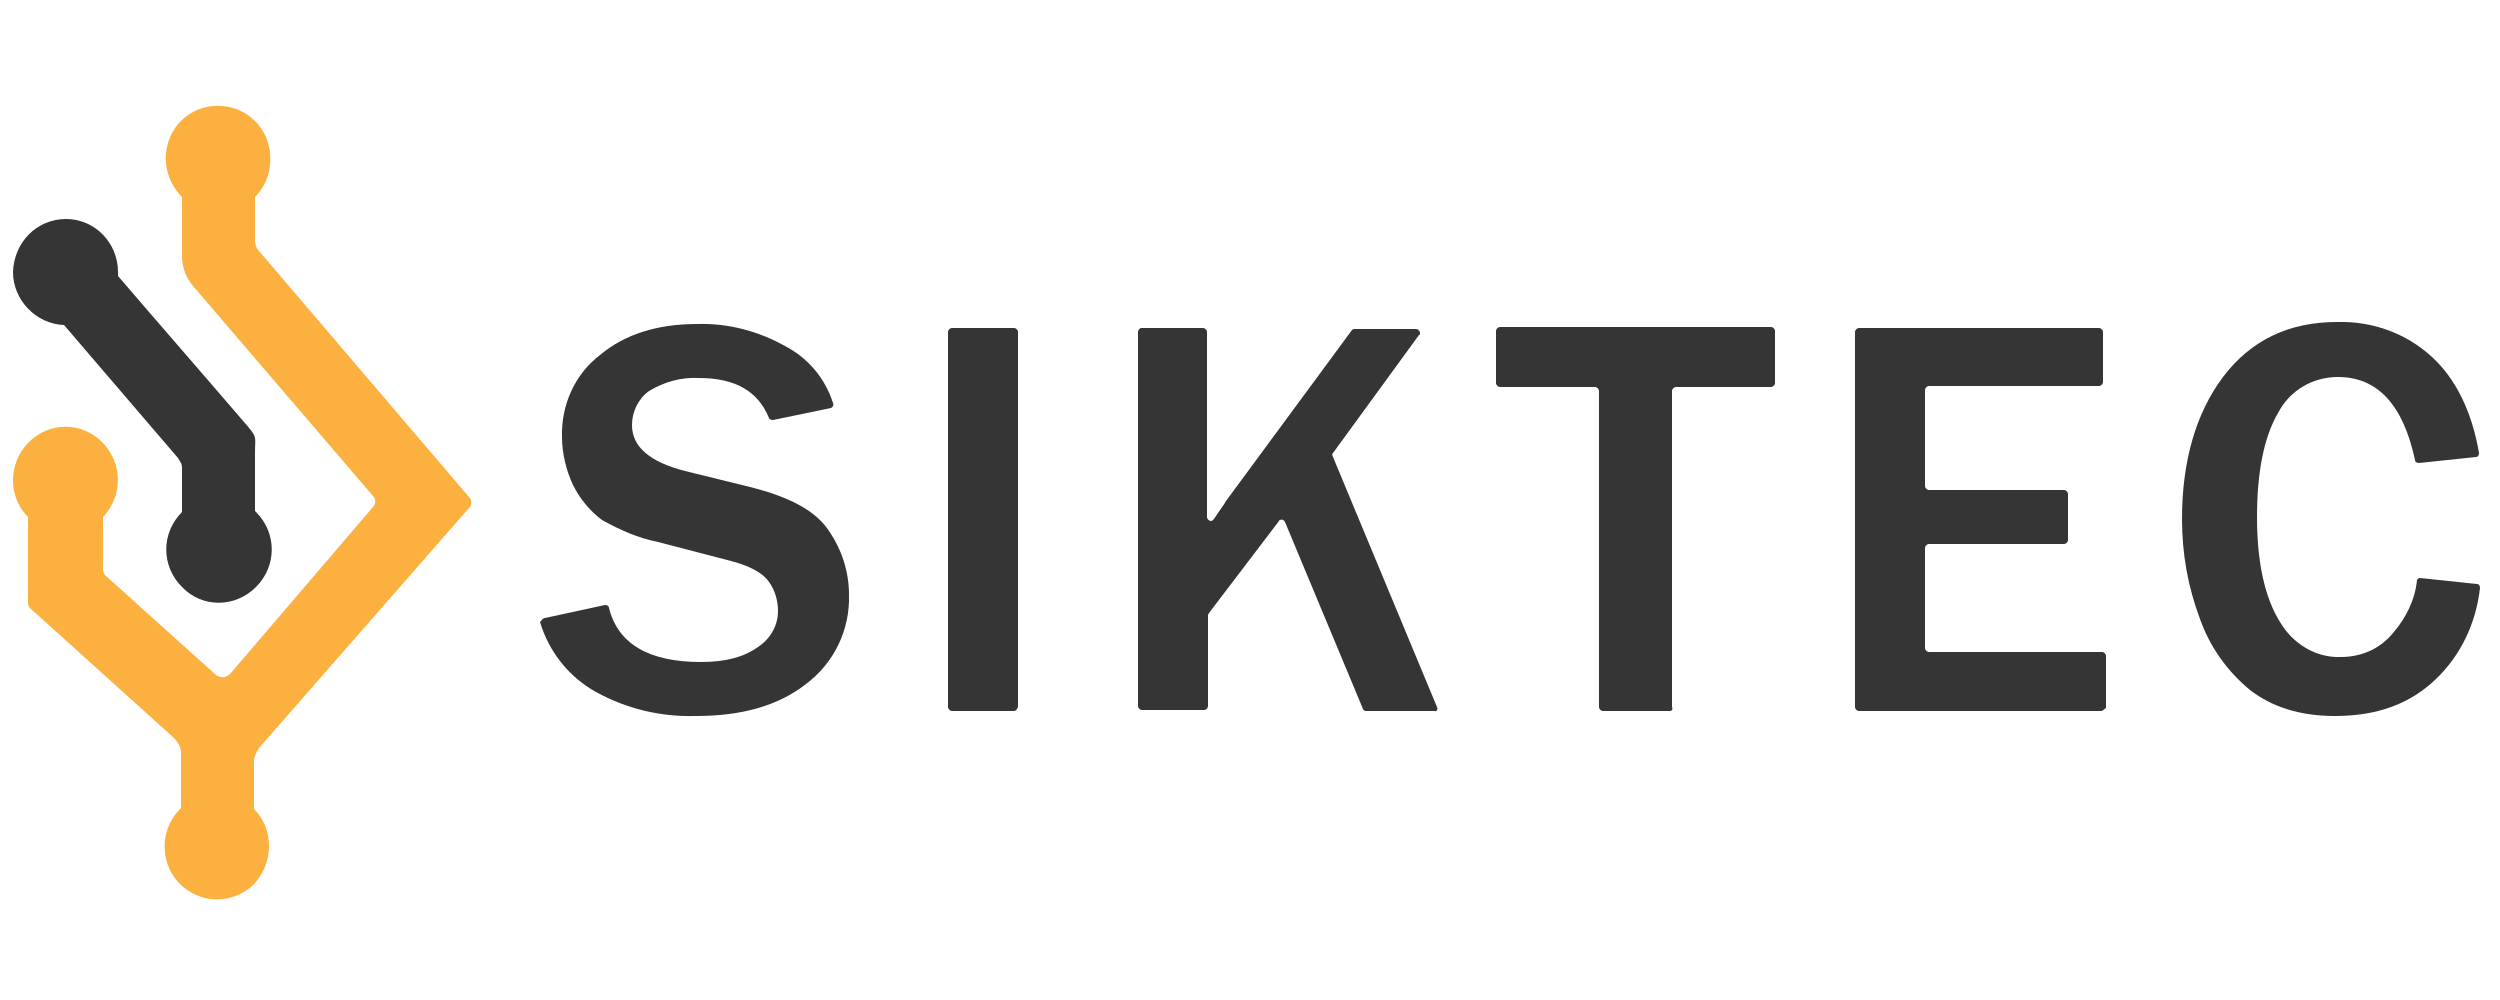
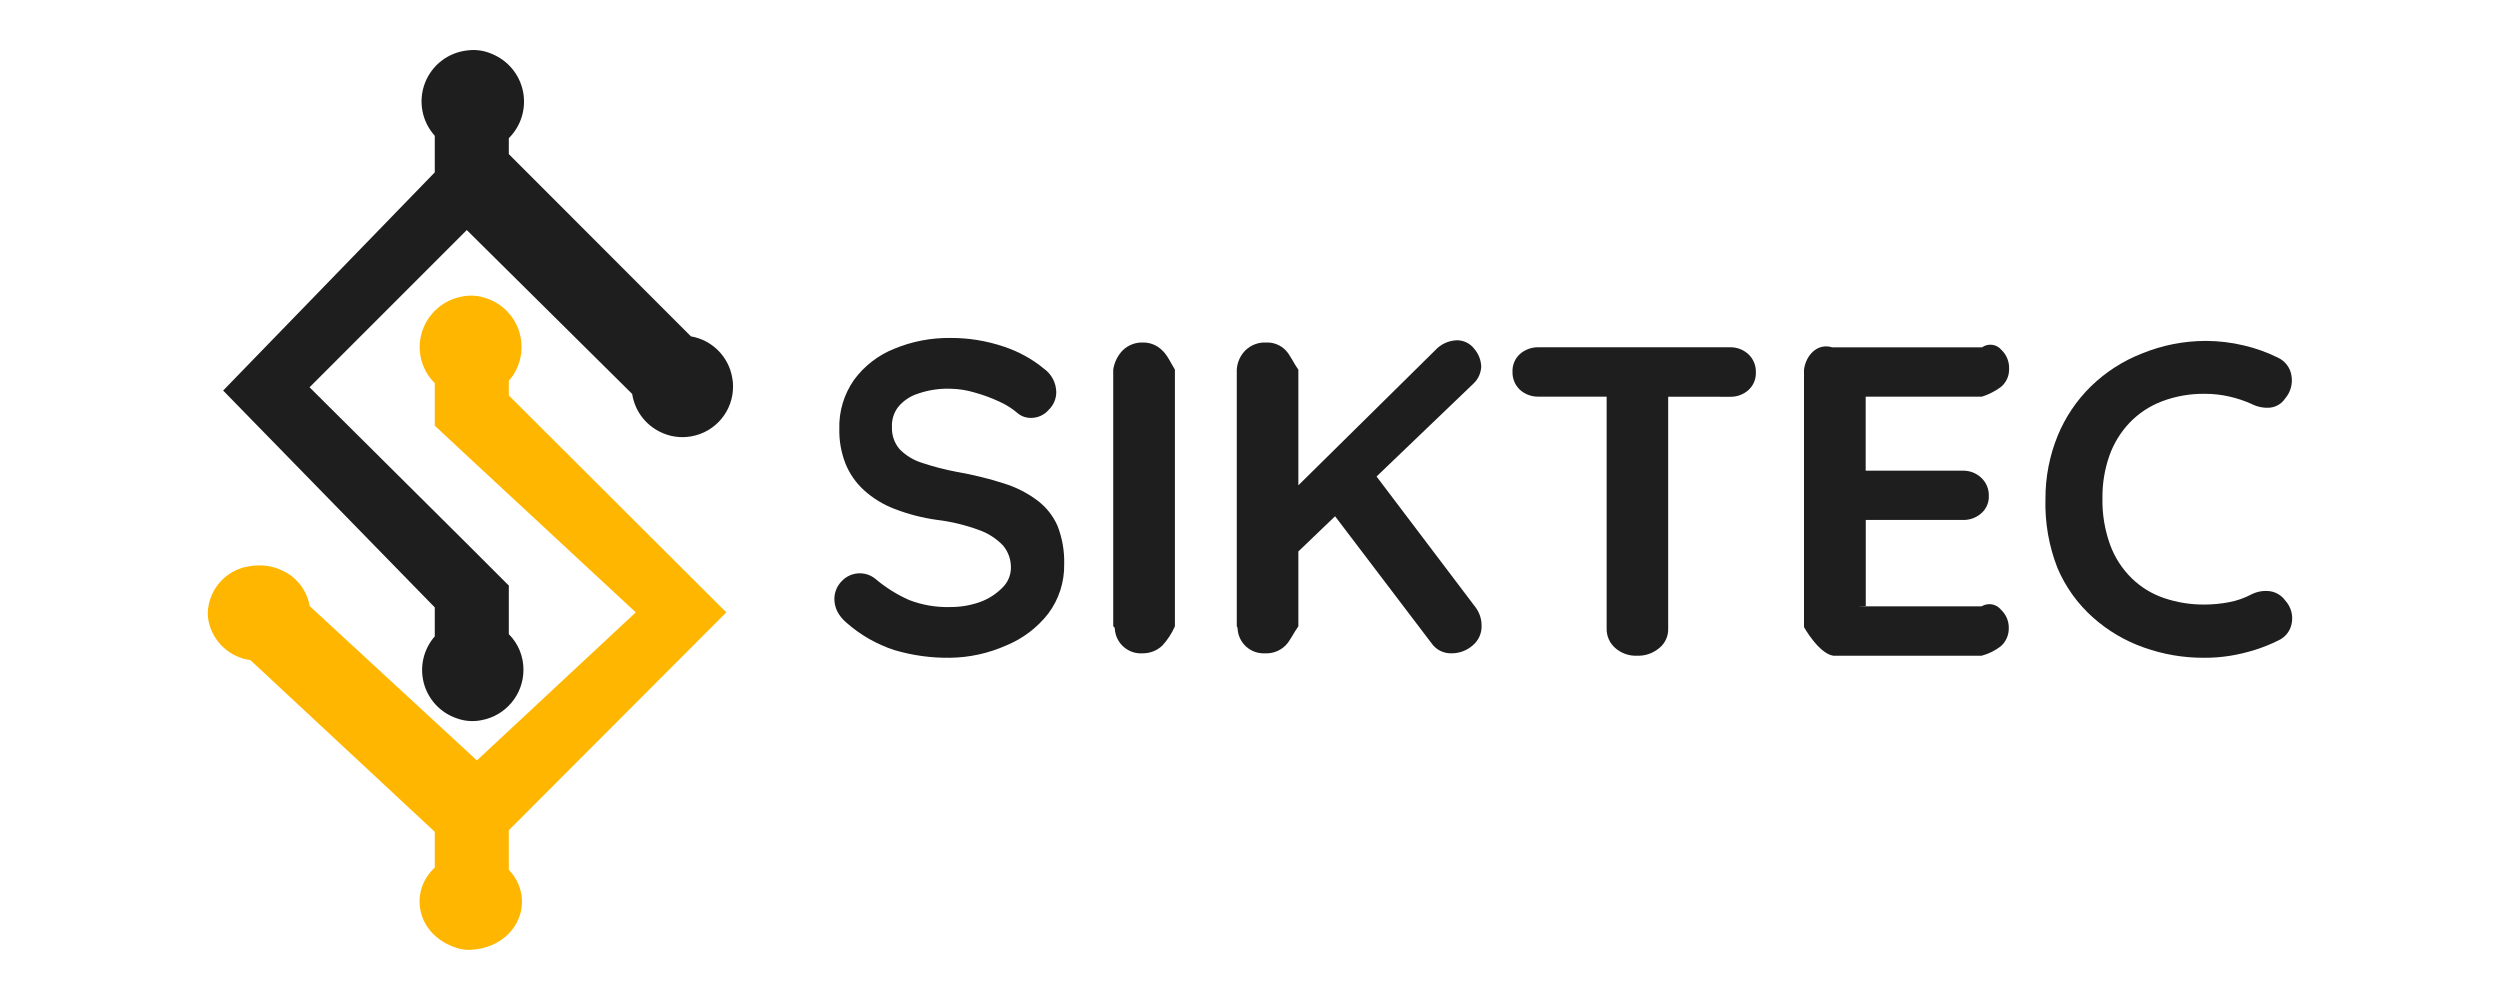
- <svg xmlns="http://www.w3.org/2000/svg" version="1.1" id="Layer_1" x="0px" y="0px" viewBox="0 0 250 100" style="enable-background:new 0 0 250 100;" xml:space="preserve">
-   <style type="text/css">
- 	.st0{fill:#FBB040;}
- 	.st1{fill:#353535;}
- </style>
-   <path class="st0" d="M25.9,74.8l21-24c0.3-0.3,0.3-0.8,0-1.1l-21-24.6c-0.3-0.3-0.4-0.7-0.4-1.1l0-4.3c1.3-1.3,1.8-3.2,1.4-5  c-0.4-2-2-3.6-4-4c-2.8-0.6-5.6,1.1-6.2,4c-0.4,1.8,0.2,3.7,1.5,5v5.9c0,1.1,0.4,2.2,1.1,3l18,21c0.3,0.3,0.3,0.8,0,1.1L23,67.4  c-0.4,0.4-1,0.4-1.4,0.1l-11-9.9c-0.2-0.2-0.3-0.4-0.3-0.7v-5.2c2-2.1,2-5.4-0.1-7.5c-2.1-2.1-5.4-2-7.4,0.1c-2,2.1-2,5.4,0,7.4v8.6  c0,0.2,0.1,0.5,0.3,0.6l14.3,12.9c0.4,0.4,0.7,0.9,0.7,1.5v5.5c-2.1,2-2.2,5.4-0.2,7.5c2,2.1,5.3,2.2,7.4,0.2c1-1,1.6-2.4,1.6-3.9  c0-1.4-0.5-2.7-1.5-3.7v-5C25.5,75.5,25.7,75.1,25.9,74.8z" />
-   <path class="st1" d="M6.4,32.5l11.4,13.3c0.1,0.2,0.2,0.3,0.3,0.5c0.1,0.2,0.1,0.4,0.1,0.6l0,4.3c-2.1,2.1-2.1,5.4,0,7.5  c2,2.1,5.3,2.1,7.4,0s2.1-5.4,0-7.5c0,0-0.1-0.1-0.1-0.1v-5.9c0-1.6,0.3-1.4-1.1-3c-4.2-4.9-8.4-9.7-12.6-14.6c0-0.1,0-0.2,0-0.4  c0-2.9-2.3-5.3-5.2-5.3c-2.9,0-5.2,2.3-5.3,5.3C1.3,30,3.6,32.4,6.4,32.5z" />
-   <path class="st1" d="M54.5,61.8l6-1.3c0.2,0,0.4,0.1,0.4,0.3c0.9,3.6,4,5.4,9.2,5.4c2.5,0,4.3-0.5,5.7-1.5c1.2-0.8,2-2.1,2-3.6  c0-1-0.3-2.1-0.9-2.9c-0.6-0.9-1.9-1.6-3.8-2.1l-7.3-1.9c-2-0.4-3.8-1.2-5.6-2.2c-1.2-0.9-2.2-2.1-2.9-3.5c-0.7-1.5-1.1-3.2-1.1-4.8  c-0.1-3.2,1.3-6.3,3.8-8.2c2.5-2.1,5.8-3.1,9.7-3.1c3.1-0.1,6.1,0.7,8.8,2.2c2.3,1.2,4,3.2,4.8,5.7c0.1,0.2,0,0.4-0.2,0.5  c0,0,0,0,0,0L77.3,42c-0.2,0-0.4-0.1-0.4-0.2c-1.1-2.7-3.4-4-7-4c-1.8-0.1-3.5,0.4-5,1.3c-1.1,0.8-1.7,2.1-1.7,3.4  c0,2.2,1.8,3.7,5.3,4.6l6.5,1.6c4,1,6.6,2.4,7.9,4.4c1.3,1.9,2,4.1,2,6.4c0.1,3.5-1.5,6.8-4.3,8.9c-2.8,2.2-6.5,3.2-11,3.2  c-3.5,0.1-6.9-0.7-10-2.4c-2.7-1.5-4.7-4-5.6-7C54.2,62,54.3,61.8,54.5,61.8C54.5,61.8,54.5,61.8,54.5,61.8z" />
-   <path class="st1" d="M101.4,71.1h-6.2c-0.2,0-0.4-0.2-0.4-0.4c0,0,0,0,0,0V33.2c0-0.2,0.2-0.4,0.4-0.4l0,0h6.2  c0.2,0,0.4,0.2,0.4,0.4l0,0v37.5C101.7,70.9,101.6,71.1,101.4,71.1L101.4,71.1z" />
-   <path class="st1" d="M143.5,71.1h-6.9c-0.1,0-0.3-0.1-0.3-0.2l-7.8-18.7c-0.1-0.2-0.3-0.3-0.5-0.2c-0.1,0-0.1,0.1-0.1,0.1l-7,9.2  c0,0.1-0.1,0.1-0.1,0.2v9.1c0,0.2-0.2,0.4-0.4,0.4l0,0h-6.2c-0.2,0-0.4-0.2-0.4-0.4c0,0,0,0,0,0V33.2c0-0.2,0.2-0.4,0.3-0.4  c0,0,0,0,0,0h6.2c0.2,0,0.4,0.2,0.4,0.4l0,0v18.5c0,0.2,0.2,0.4,0.4,0.4c0.1,0,0.2-0.1,0.3-0.2c0.5-0.8,1-1.4,1.2-1.8l12.6-17.1  c0.1-0.1,0.2-0.1,0.3-0.1h6.1c0.2,0,0.4,0.2,0.4,0.4c0,0.1,0,0.2-0.1,0.2l-8.6,11.8c-0.1,0.1-0.1,0.2,0,0.4l10.4,25  c0.1,0.2,0,0.4-0.2,0.5C143.6,71.1,143.6,71.1,143.5,71.1z" />
-   <path class="st1" d="M167,71.1h-6.7c-0.2,0-0.4-0.2-0.4-0.4c0,0,0,0,0,0V39.1c0-0.2-0.2-0.4-0.4-0.4c0,0,0,0,0,0h-9.5  c-0.2,0-0.4-0.2-0.4-0.4l0,0v-5.2c0-0.2,0.2-0.4,0.4-0.4l0,0h27.1c0.2,0,0.4,0.2,0.4,0.4l0,0v5.2c0,0.2-0.2,0.4-0.4,0.4l0,0h-9.5  c-0.2,0-0.4,0.2-0.4,0.4c0,0,0,0,0,0v31.6C167.3,70.9,167.2,71.1,167,71.1L167,71.1z" />
-   <path class="st1" d="M210.1,71.1h-24.2c-0.2,0-0.4-0.2-0.4-0.4c0,0,0,0,0,0V33.2c0-0.2,0.2-0.4,0.4-0.4l0,0h24  c0.2,0,0.4,0.2,0.4,0.4c0,0,0,0,0,0v5c0,0.2-0.2,0.4-0.4,0.4l0,0h-17c-0.2,0-0.4,0.2-0.4,0.4l0,0v9.6c0,0.2,0.2,0.4,0.4,0.4l0,0  h13.5c0.2,0,0.4,0.2,0.4,0.4l0,0V54c0,0.2-0.2,0.4-0.4,0.4l0,0h-13.5c-0.2,0-0.4,0.2-0.4,0.4c0,0,0,0,0,0v10c0,0.2,0.2,0.4,0.4,0.4  l0,0h17.3c0.2,0,0.4,0.2,0.4,0.4c0,0,0,0,0,0v5.2C210.4,70.9,210.3,71.1,210.1,71.1z" />
-   <path class="st1" d="M242,57.8l5.7,0.6c0.2,0,0.3,0.2,0.3,0.4c-0.4,3.5-1.9,6.7-4.4,9.1c-2.6,2.5-5.9,3.7-10.1,3.7  c-3.5,0-6.3-0.9-8.5-2.6c-2.3-1.9-4-4.3-5-7.1c-1.2-3.2-1.8-6.5-1.8-10c0-5.8,1.4-10.6,4.1-14.2c2.8-3.7,6.6-5.5,11.4-5.5  c3.5-0.1,6.9,1.1,9.5,3.5c2.4,2.2,4,5.5,4.7,9.6c0,0.2-0.1,0.4-0.3,0.4l-5.7,0.6c-0.2,0-0.4-0.1-0.4-0.3c-1.2-5.6-3.8-8.3-7.7-8.3  c-2.5,0-4.8,1.3-6,3.6c-1.4,2.4-2.1,5.9-2.1,10.4c0,4.6,0.8,8.1,2.3,10.5c1.3,2.2,3.6,3.6,6.1,3.5c2,0,3.9-0.8,5.2-2.4  c1.3-1.5,2.2-3.3,2.4-5.3C241.7,58,241.8,57.8,242,57.8z" />
+ <svg xmlns="http://www.w3.org/2000/svg" id="Layer_1" data-name="Layer 1" viewBox="0 0 550 220">
+   <defs>
+     <style>.cls-1{fill:#1e1e1e;}.cls-2{fill:#ffb600;}</style>
+   </defs>
+   <path class="cls-1" d="M209,144.71a41,41,0,0,1-12.3-1.71,30,30,0,0,1-10.47-6,8.27,8.27,0,0,1-2-2.44,6.38,6.38,0,0,1-.67-2.71,5.61,5.61,0,0,1,1.62-4,5.44,5.44,0,0,1,7.36-.54A30.91,30.91,0,0,0,200,132a23.25,23.25,0,0,0,9,1.55,19.36,19.36,0,0,0,6.65-1.12,13.3,13.3,0,0,0,4.88-3.14A6.15,6.15,0,0,0,222.4,125a7.46,7.46,0,0,0-1.74-5,13.6,13.6,0,0,0-5.43-3.45,41,41,0,0,0-9.2-2.19,41.85,41.85,0,0,1-9.28-2.42,21.2,21.2,0,0,1-6.68-4.1,16,16,0,0,1-4.07-5.86,19.78,19.78,0,0,1-1.35-7.57,17.91,17.91,0,0,1,3.25-10.86,20.32,20.32,0,0,1,8.85-6.83,31.21,31.21,0,0,1,12.32-2.37,36.07,36.07,0,0,1,11.75,1.9,27.44,27.44,0,0,1,8.85,4.86,6.46,6.46,0,0,1,2.71,5.16,5.4,5.4,0,0,1-1.68,3.91,5.09,5.09,0,0,1-3.91,1.76,4.41,4.41,0,0,1-2.71-.87,16.83,16.83,0,0,0-4.21-2.71,34.78,34.78,0,0,0-5.43-2,19.52,19.52,0,0,0-5.42-.84,19.88,19.88,0,0,0-7.09,1.09,9.29,9.29,0,0,0-4.34,2.93A6.72,6.72,0,0,0,196.23,94a7.05,7.05,0,0,0,1.69,4.83,11.73,11.73,0,0,0,4.94,3,57,57,0,0,0,7.73,2,77.63,77.63,0,0,1,10.29,2.53,24.21,24.21,0,0,1,7.38,3.77,14.08,14.08,0,0,1,4.39,5.54,21.63,21.63,0,0,1,1.47,8.46,17.61,17.61,0,0,1-3.5,10.86,22.61,22.61,0,0,1-9.23,7A31.35,31.35,0,0,1,209,144.71Z" />
+   <path class="cls-1" d="M258.48,137.79a15.41,15.41,0,0,1-2.76,4.23,6.18,6.18,0,0,1-4.31,1.71,5.75,5.75,0,0,1-6.15-5.33.65.65,0,0,0-.35-.61V81.32a7.73,7.73,0,0,1,2.1-4.26,6.13,6.13,0,0,1,4.5-1.71,5.9,5.9,0,0,1,4.16,1.71c1.17,1.09,1.83,2.65,2.81,4.26Z" />
+   <path class="cls-1" d="M278.27,143.73a5.74,5.74,0,0,1-6-5.44.69.69,0,0,0-.18-.5V81.32A6.56,6.56,0,0,1,274,77.06a6.15,6.15,0,0,1,4.51-1.71,5.67,5.67,0,0,1,4.34,1.71c1.07,1.15,1.65,2.68,2.79,4.26v56.47c-1.14,1.58-1.74,3.11-2.84,4.23A6,6,0,0,1,278.27,143.73ZM320.5,74.86a4.75,4.75,0,0,1,3.85,1.9,6.29,6.29,0,0,1,1.52,3.88,5.42,5.42,0,0,1-1.76,3.8l-40.87,39.18-.49-14,33-32.57A6.76,6.76,0,0,1,320.5,74.86Zm-1.2,68.87a5.16,5.16,0,0,1-4.39-2.25l-22.55-29.69,8.87-9.09,23.37,30.88a6.69,6.69,0,0,1,1.35,4,5.43,5.43,0,0,1-2,4.45A7,7,0,0,1,319.3,143.73Z" />
+   <path class="cls-1" d="M338.52,87.26a5.89,5.89,0,0,1-4.12-1.49,5.26,5.26,0,0,1-1.65-4,5,5,0,0,1,1.65-3.9,6,6,0,0,1,4.12-1.47h42a5.8,5.8,0,0,1,4.12,1.52,5.23,5.23,0,0,1,1.65,4,5,5,0,0,1-1.65,3.91,5.87,5.87,0,0,1-4.12,1.46Zm21.61,57a6.82,6.82,0,0,1-4.78-1.7,5.5,5.5,0,0,1-1.89-4.22V81.84H367v56.49a5.24,5.24,0,0,1-1.94,4.22,7.14,7.14,0,0,1-5.1,1.7Z" />
+   <path class="cls-1" d="M403.32,76.41h32.73a3.17,3.17,0,0,1,4.26.56A5.45,5.45,0,0,1,442,81.13a5,5,0,0,1-1.71,3.93,14,14,0,0,1-4.26,2.2H408.7l1.75-2.33v19.38l-.76-.76h22.08a5.72,5.72,0,0,1,4.12,1.57,5.28,5.28,0,0,1,1.65,4,4.83,4.83,0,0,1-1.65,3.8,5.89,5.89,0,0,1-4.12,1.47H410l.47-.76v19.7l-1.65.06h27.14a3.27,3.27,0,0,1,4.26.75,5.38,5.38,0,0,1,1.71,4,5.22,5.22,0,0,1-1.71,4,11.84,11.84,0,0,1-4.26,2.12H403.32c-3.22-.51-6.44-6.3-6.44-6.3V81.32c.42-3.23,3-5.9,6.2-4.91Z" />
+   <path class="cls-1" d="M501.13,78.68a5.2,5.2,0,0,1,3,4,6.1,6.1,0,0,1-1.41,5,4.54,4.54,0,0,1-3.28,2,7.47,7.47,0,0,1-4.05-.79,26,26,0,0,0-4.93-1.65,23.66,23.66,0,0,0-5.43-.6,25.67,25.67,0,0,0-9.42,1.66A19.44,19.44,0,0,0,468.51,93a20.43,20.43,0,0,0-4.45,7.27,27.13,27.13,0,0,0-1.52,9.28,28.42,28.42,0,0,0,1.71,10.37,19.84,19.84,0,0,0,4.75,7.32,18.83,18.83,0,0,0,7.11,4.34A26.88,26.88,0,0,0,485,133a29,29,0,0,0,5.26-.49,17.46,17.46,0,0,0,5.1-1.77,7,7,0,0,1,4.05-.67,5.07,5.07,0,0,1,3.36,2.06,5.79,5.79,0,0,1,1.41,5,5.11,5.11,0,0,1-2.95,3.77A34.27,34.27,0,0,1,496,143a38.93,38.93,0,0,1-5.43,1.28,34.54,34.54,0,0,1-5.56.43,38.81,38.81,0,0,1-13.33-2.25,33.48,33.48,0,0,1-11.23-6.62A30.55,30.55,0,0,1,452.66,125,38.71,38.71,0,0,1,450,109.67a36.41,36.41,0,0,1,2.71-13.86A32.47,32.47,0,0,1,460,85a33.63,33.63,0,0,1,11.2-7.22A37.22,37.22,0,0,1,485.25,75a36.07,36.07,0,0,1,8.41,1A34.15,34.15,0,0,1,501.13,78.68Z" />
+   <path class="cls-1" d="M161.1,83.15A11.12,11.12,0,0,0,152,74L111.94,33.9V30.4a11.33,11.33,0,0,0-3.7-18.53,10,10,0,0,0-5.41-.78,11.28,11.28,0,0,0-7.18,18.78v8.05l-46.56,48,46.56,47.71V140a11.22,11.22,0,0,0,4.75,18,10,10,0,0,0,5.52.44,11.27,11.27,0,0,0,9.24-11.06,11,11,0,0,0-3.22-7.87V128.8l-.23-.2-8.13-8.13L68.1,85.2l34.59-34.59,36.39,36.06A11.14,11.14,0,0,0,145.19,95a11,11,0,0,0,6.89,1,11.11,11.11,0,0,0,9.19-11A9,9,0,0,0,161.1,83.15Z" />
+   <path class="cls-2" d="M159.78,134.72,111.94,87V83.78a11.28,11.28,0,0,0-4.79-18.1,10,10,0,0,0-5.52-.44,11.36,11.36,0,0,0-9.31,11.12,11.14,11.14,0,0,0,3.33,7.94v9.39l.24.19,8.21,7.65,35.77,33.19-34.95,32.57L68.13,133.34A10.56,10.56,0,0,0,62,125.47a11.49,11.49,0,0,0-5-1.09,12,12,0,0,0-2,.17,10.71,10.71,0,0,0-9.29,10.34,9.46,9.46,0,0,0,.17,1.76,10.91,10.91,0,0,0,9.21,8.58L95.65,183v7.87c-5.71,5.26-4.12,14.81,4.85,17.69a9,9,0,0,0,3.09.4c6.9-.36,11.28-5.3,11.26-10.66a10.17,10.17,0,0,0-2.91-6.94v-8.71l47.92-48" />
</svg>
